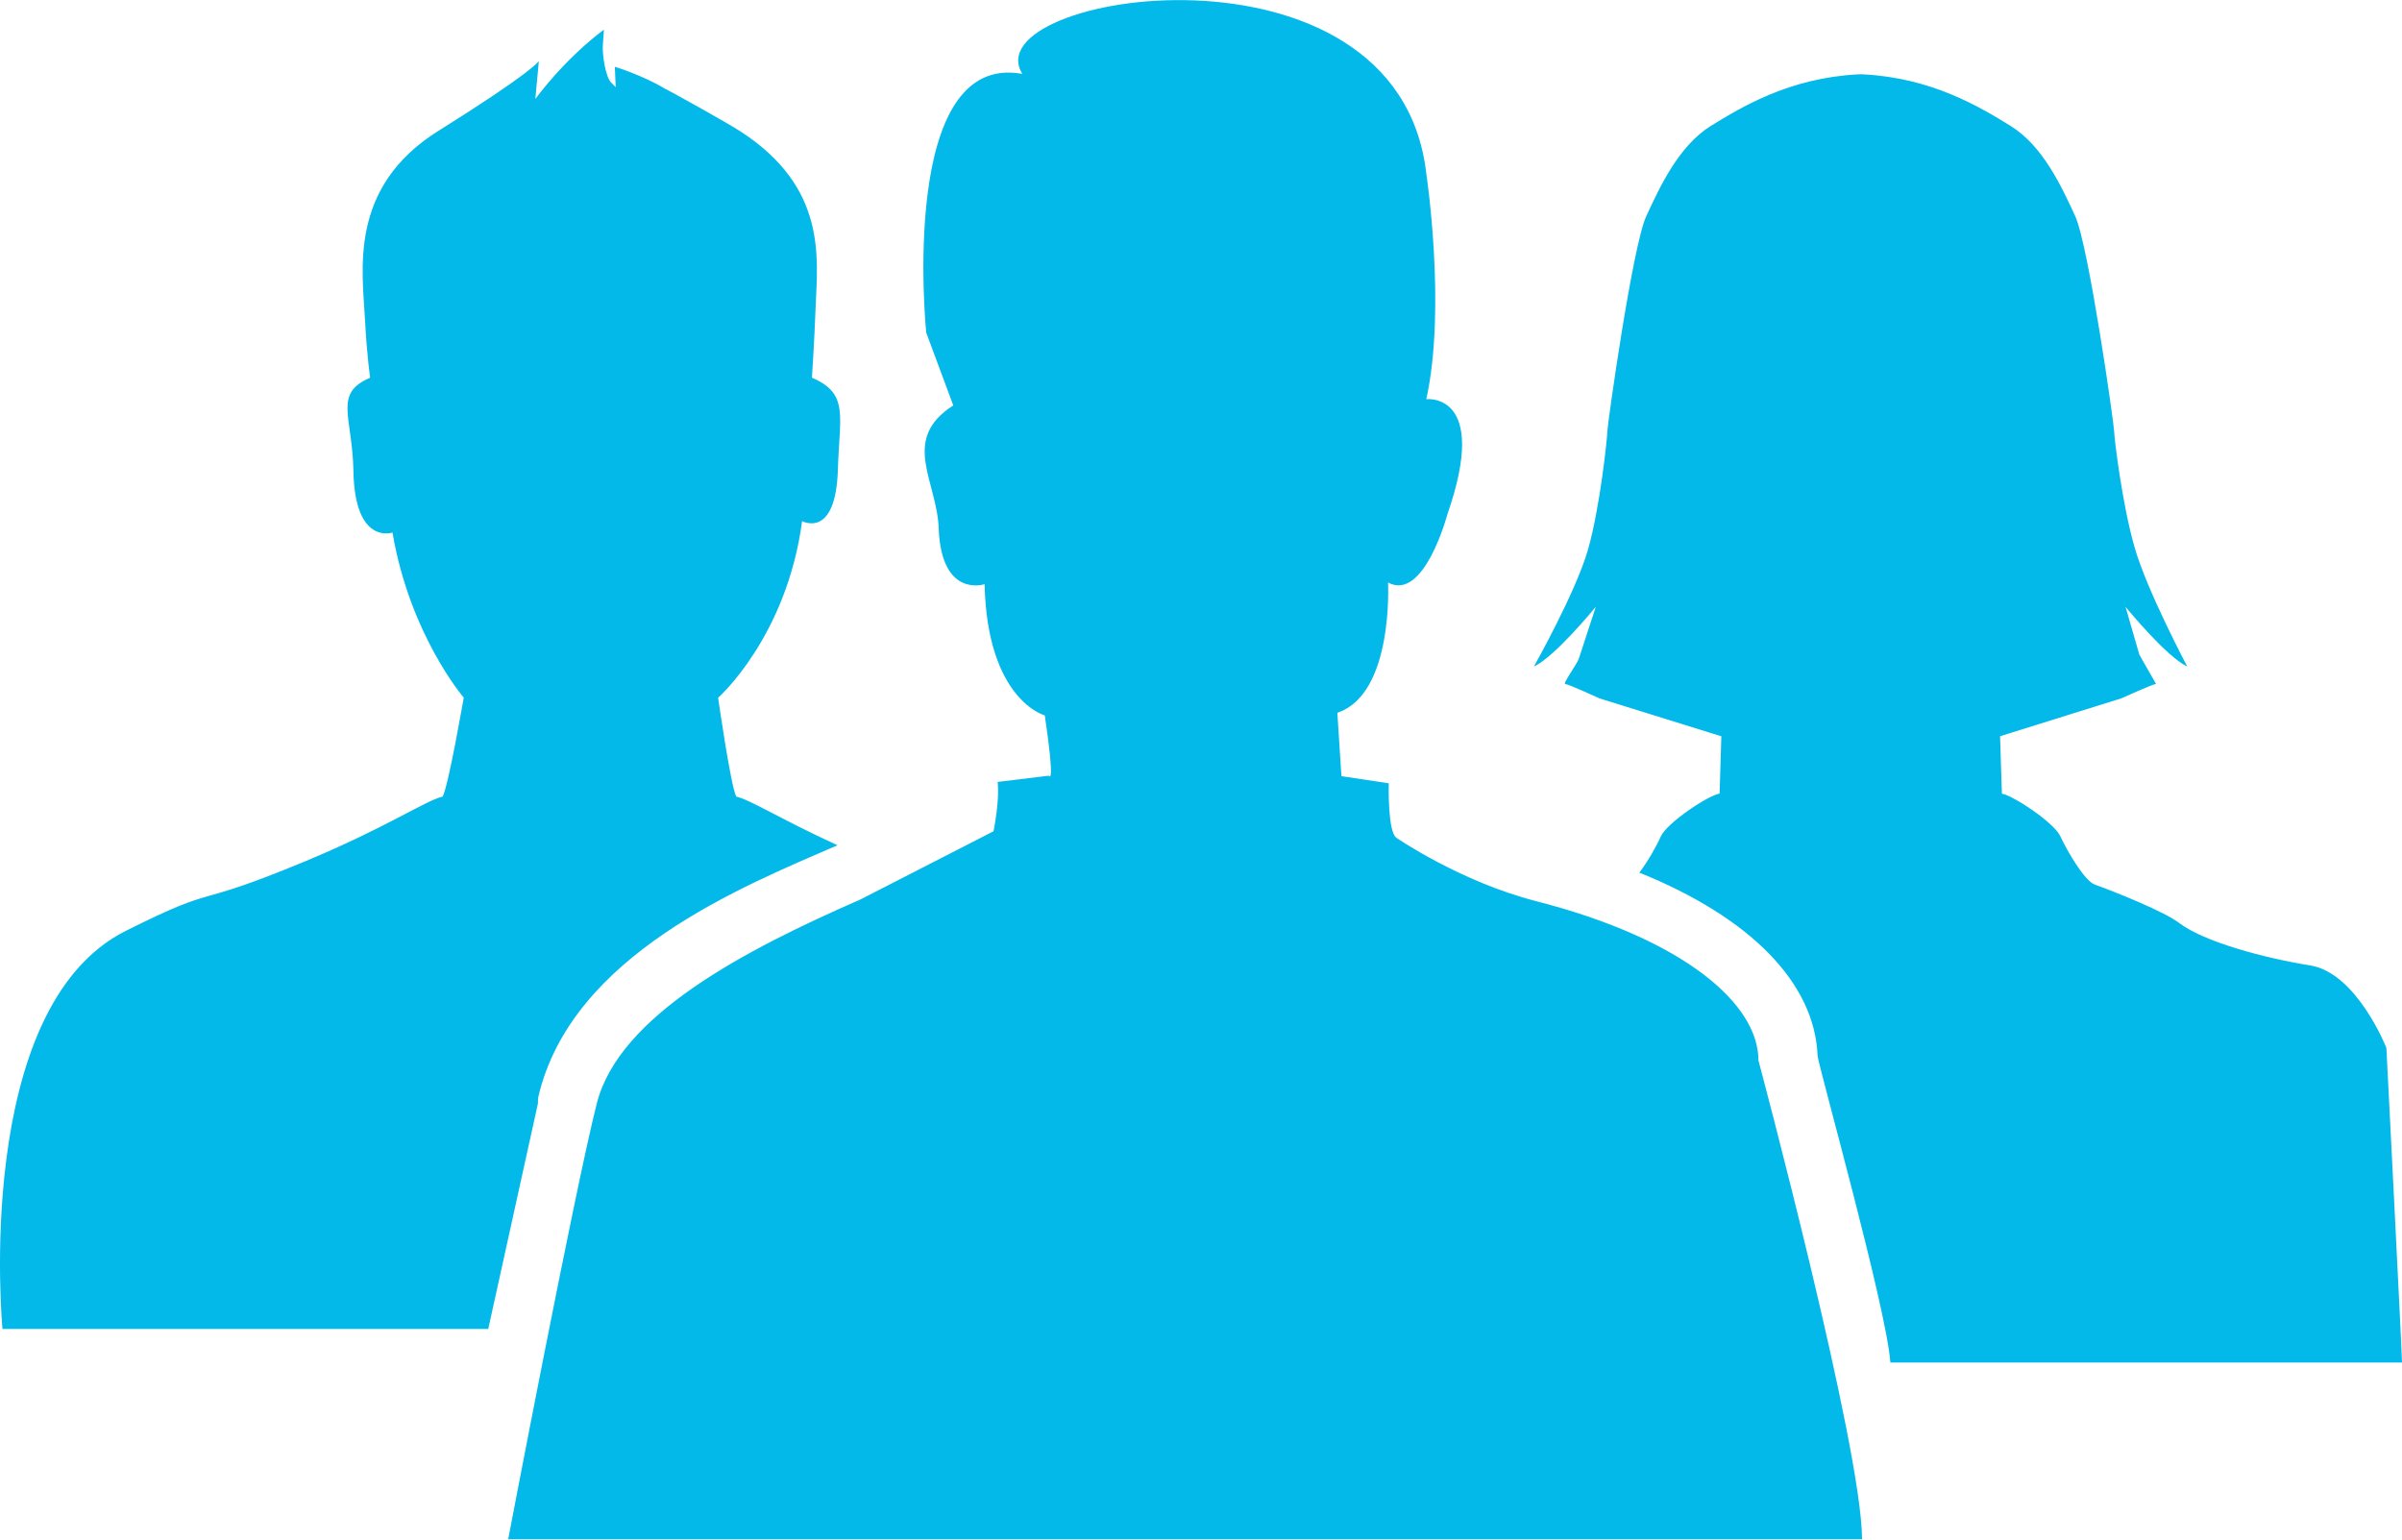
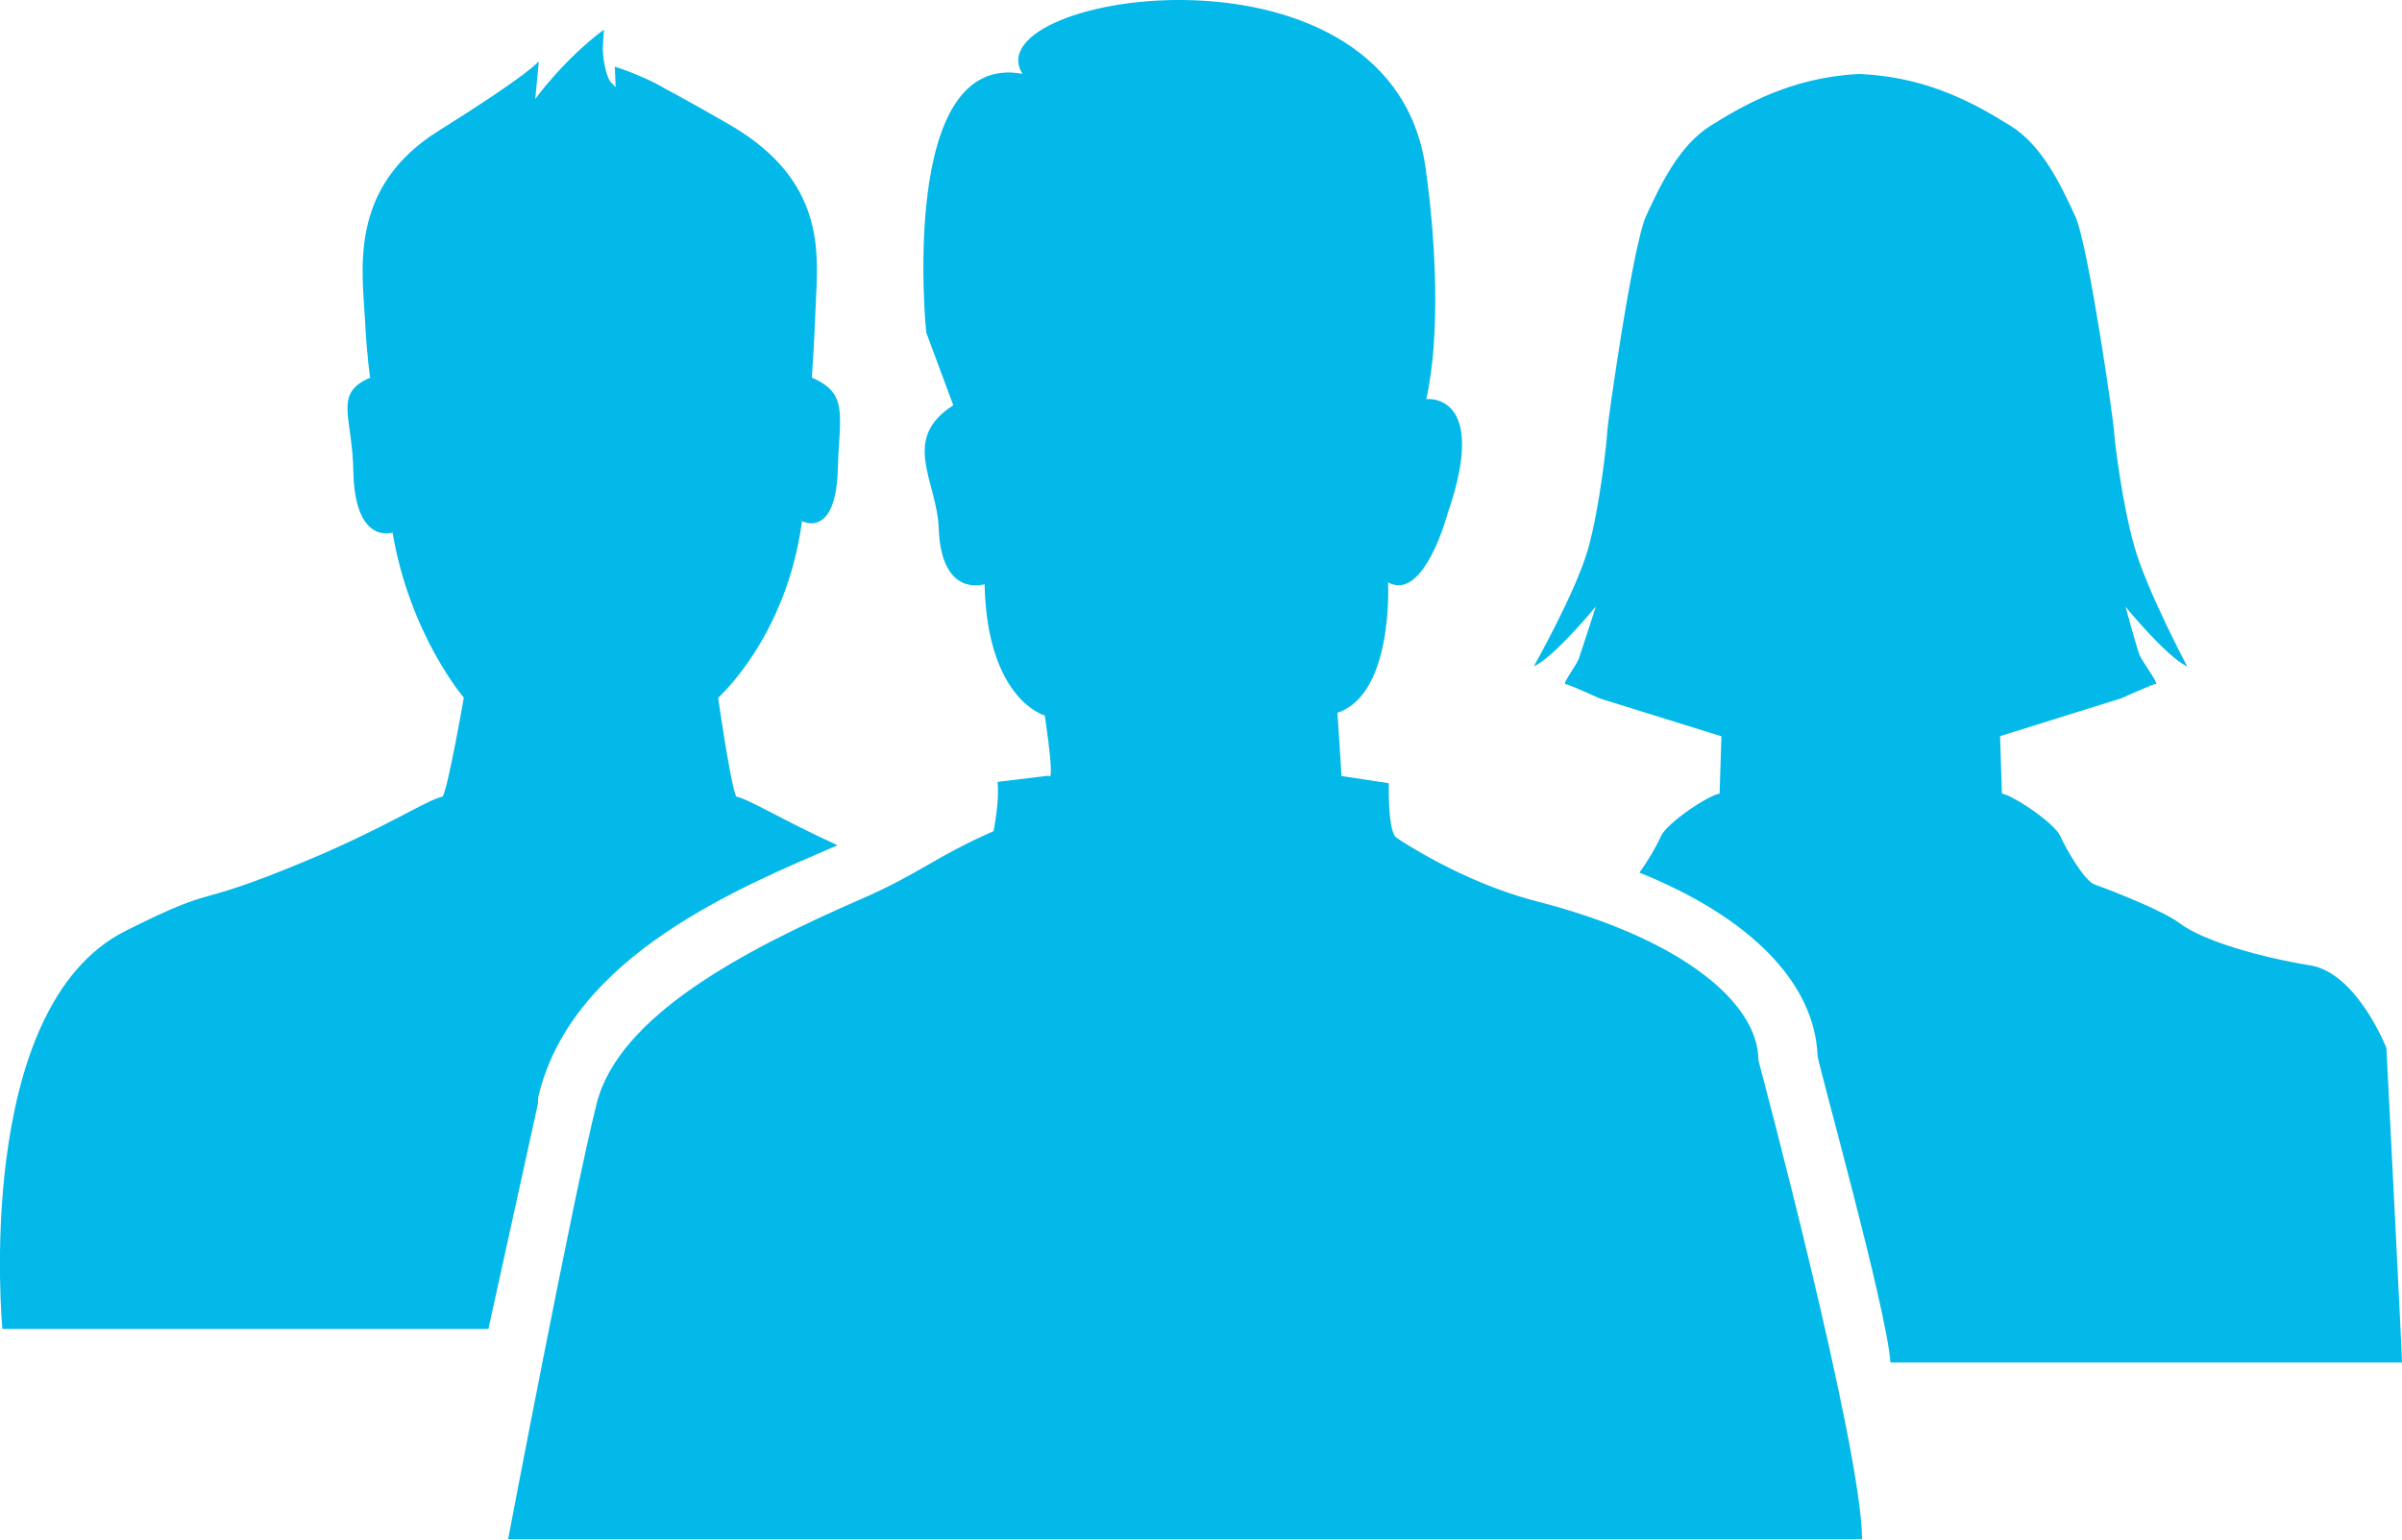
<svg xmlns="http://www.w3.org/2000/svg" width="30" height="19.229" viewBox="0 0 30 19.229">
-   <path fill="#02B9E9" d="M19.931 7.579l-.213.651c-.029.077-.206.314-.168.314.036 0 .429.18.429.18l1.52.473-.022.716c-.136.018-.659.365-.735.536-.048.113-.162.312-.267.451 1.383.558 2.191 1.375 2.226 2.289.019.158.861 3.154.909 3.83h6.39c.004-.029-.193-3.9-.195-3.93 0 0-.367-.932-.947-1.029-.583-.094-1.33-.295-1.641-.531-.184-.141-.779-.381-1.054-.48-.13-.047-.349-.427-.428-.599-.073-.171-.598-.517-.732-.536l-.023-.718 1.515-.473s.396-.18.433-.18l-.208-.365-.173-.598s.513.628.771.745c0 0-.509-.958-.659-1.493-.154-.533-.254-1.367-.254-1.443 0-.077-.317-2.316-.486-2.688-.171-.371-.404-.877-.804-1.126-.398-.246-.991-.601-1.84-.646l-.035-.001-.038.001c-.85.046-1.439.4-1.838.646-.397.249-.632.755-.803 1.126-.172.372-.486 2.612-.486 2.688 0 .076-.09.945-.242 1.478-.153.533-.675 1.458-.675 1.458.261-.118.773-.746.773-.746zM6.719 13.781v-.041l.004-.037c.413-1.781 2.563-2.635 3.737-3.145-.713-.327-1.088-.568-1.265-.608-.071-.145-.226-1.234-.226-1.234s.856-.757 1.049-2.207c0 0 .422.233.447-.648.021-.679.138-.944-.324-1.143 0 0 .031-.47.046-.888.025-.618.139-1.486-.932-2.184-.152-.102-.937-.537-.943-.534-.279-.17-.633-.278-.633-.278l.011.255-.057-.057c-.071-.074-.112-.353-.104-.465l.014-.197c-.506.378-.857.867-.857.867l.044-.473s-.092.145-1.252.869c-1.138.711-.949 1.757-.918 2.38.021.417.063.705.063.705-.462.197-.222.481-.209 1.16.015.938.488.774.488.774.218 1.281.89 2.062.89 2.062s-.19 1.098-.263 1.236c-.208.046-.692.381-1.709.805-1.497.623-1.027.261-2.246.871-1.926.96-1.543 4.974-1.543 4.974h6.067l.621-2.819zM23.256 19.227c0-1.143-1.294-5.982-1.294-5.982 0-.707-.932-1.514-2.766-1.986-.952-.242-1.751-.791-1.751-.791-.117-.067-.1-.684-.1-.684l-.591-.089-.051-.792c.707-.235.633-1.627.633-1.627.451.245.742-.854.742-.854.531-1.528-.264-1.436-.264-1.436.252-1.145 0-2.817 0-2.817-.354-3.097-5.677-2.258-5.045-1.246-1.558-.286-1.201 3.231-1.201 3.231l.338.91c-.664.426-.202.943-.182 1.537.034.877.573.696.573.696.033 1.449.752 1.639.752 1.639.135.909.051.753.051.753l-.64.078c.028.228-.051.616-.051.616l-1.662.852c-1.444.631-3.014 1.449-3.293 2.547-.279 1.1-1.107 5.445-1.107 5.445h16.909z" />
+   <path fill="#02B9E9" d="M19.93 7.58s-.184.572-.212.65c-.03.077-.206.314-.168.314.036 0 .43.18.43.18l1.52.473-.023.716c-.136.018-.66.365-.735.536-.048.112-.162.31-.267.45 1.383.558 2.19 1.375 2.226 2.29.02.157.862 3.153.91 3.83H30c.004-.03-.193-3.9-.195-3.93 0 0-.367-.933-.947-1.03-.583-.094-1.33-.295-1.64-.53-.185-.142-.78-.382-1.055-.48-.13-.048-.35-.428-.428-.6-.073-.17-.598-.517-.732-.536l-.023-.718 1.515-.473s.396-.18.433-.18c.036 0-.18-.29-.208-.365-.03-.075-.173-.598-.173-.598s.513.628.77.745c0 0-.508-.958-.658-1.493-.155-.533-.255-1.367-.255-1.443 0-.078-.317-2.317-.486-2.69-.172-.37-.405-.876-.805-1.125-.398-.246-.99-.6-1.84-.646-.01-.002-.02-.002-.035-.002h-.038c-.85.047-1.44.4-1.838.647-.397.25-.632.755-.803 1.126-.17.373-.485 2.613-.485 2.69 0 .075-.09.944-.242 1.477-.153.533-.675 1.458-.675 1.458.26-.118.773-.746.773-.746zM6.72 13.78v-.04l.003-.037c.413-1.78 2.563-2.635 3.737-3.145.002-.002 0 0 0 0-.713-.327-1.088-.568-1.265-.608-.07-.145-.226-1.234-.226-1.234s.855-.757 1.048-2.207c0 0 .422.232.447-.65.02-.678.138-.943-.324-1.142 0 0 .032-.47.047-.888.025-.618.14-1.486-.932-2.184-.152-.102-.937-.537-.943-.534-.28-.17-.633-.278-.633-.278l.01.255-.057-.058C7.563.958 7.52.68 7.53.567L7.542.37c-.506.378-.857.867-.857.867L6.73.764s-.092.145-1.252.87c-1.138.71-.95 1.756-.918 2.38.02.416.063.704.063.704-.462.197-.222.48-.21 1.16.016.938.49.774.49.774.217 1.28.89 2.062.89 2.062s-.19 1.098-.264 1.236c-.21.046-.693.38-1.71.805-1.497.623-1.027.26-2.246.87C-.352 12.586.03 16.6.03 16.6H6.1l.62-2.82zM23.256 19.227c0-1.143-1.294-5.982-1.294-5.982 0-.707-.932-1.514-2.766-1.986-.952-.243-1.75-.792-1.75-.792-.118-.067-.1-.684-.1-.684l-.592-.09c0-.05-.05-.79-.05-.79.706-.236.632-1.628.632-1.628.45.245.742-.854.742-.854.53-1.528-.264-1.436-.264-1.436.252-1.145 0-2.817 0-2.817C17.46-.93 12.137-.09 12.77.922c-1.56-.286-1.202 3.23-1.202 3.23l.338.91c-.664.427-.202.944-.182 1.538.034.878.573.697.573.697.033 1.45.752 1.64.752 1.64.134.908.05.752.05.752l-.64.077c.028.228-.05.616-.05.616-.754.332-.915.527-1.663.852-1.444.63-3.014 1.45-3.293 2.547-.28 1.1-1.107 5.445-1.107 5.445H23.256z" />
</svg>
